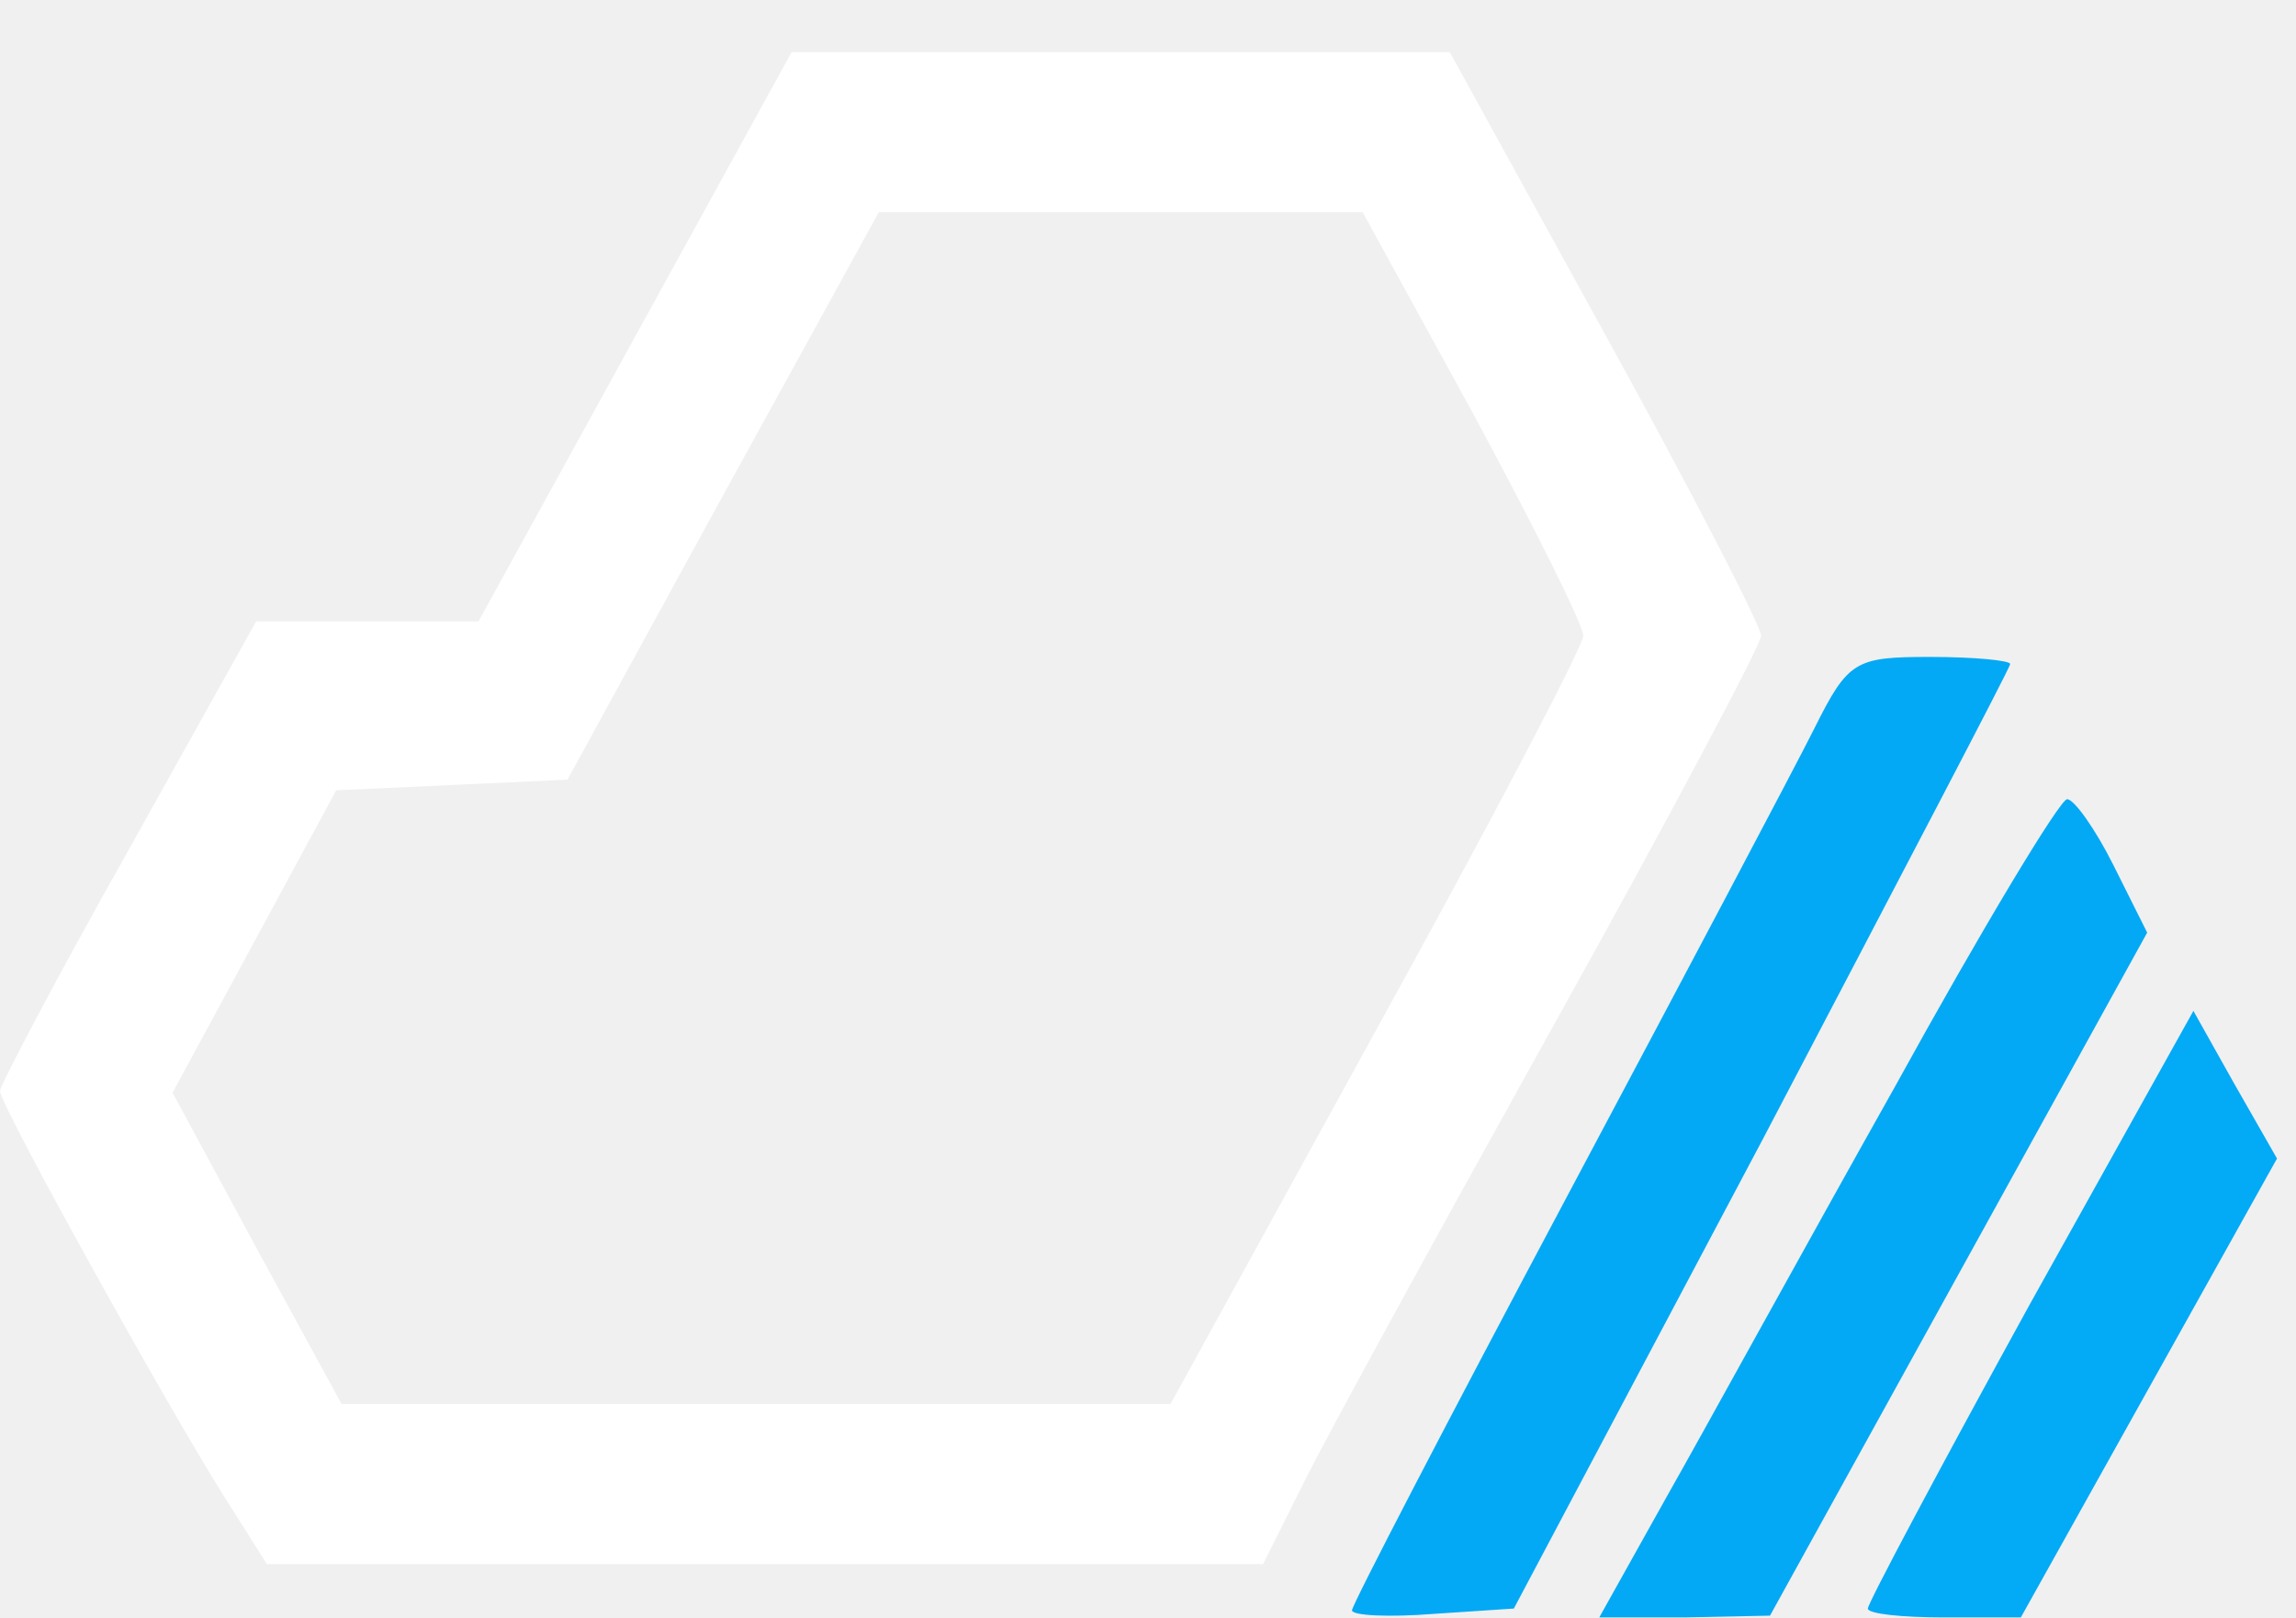
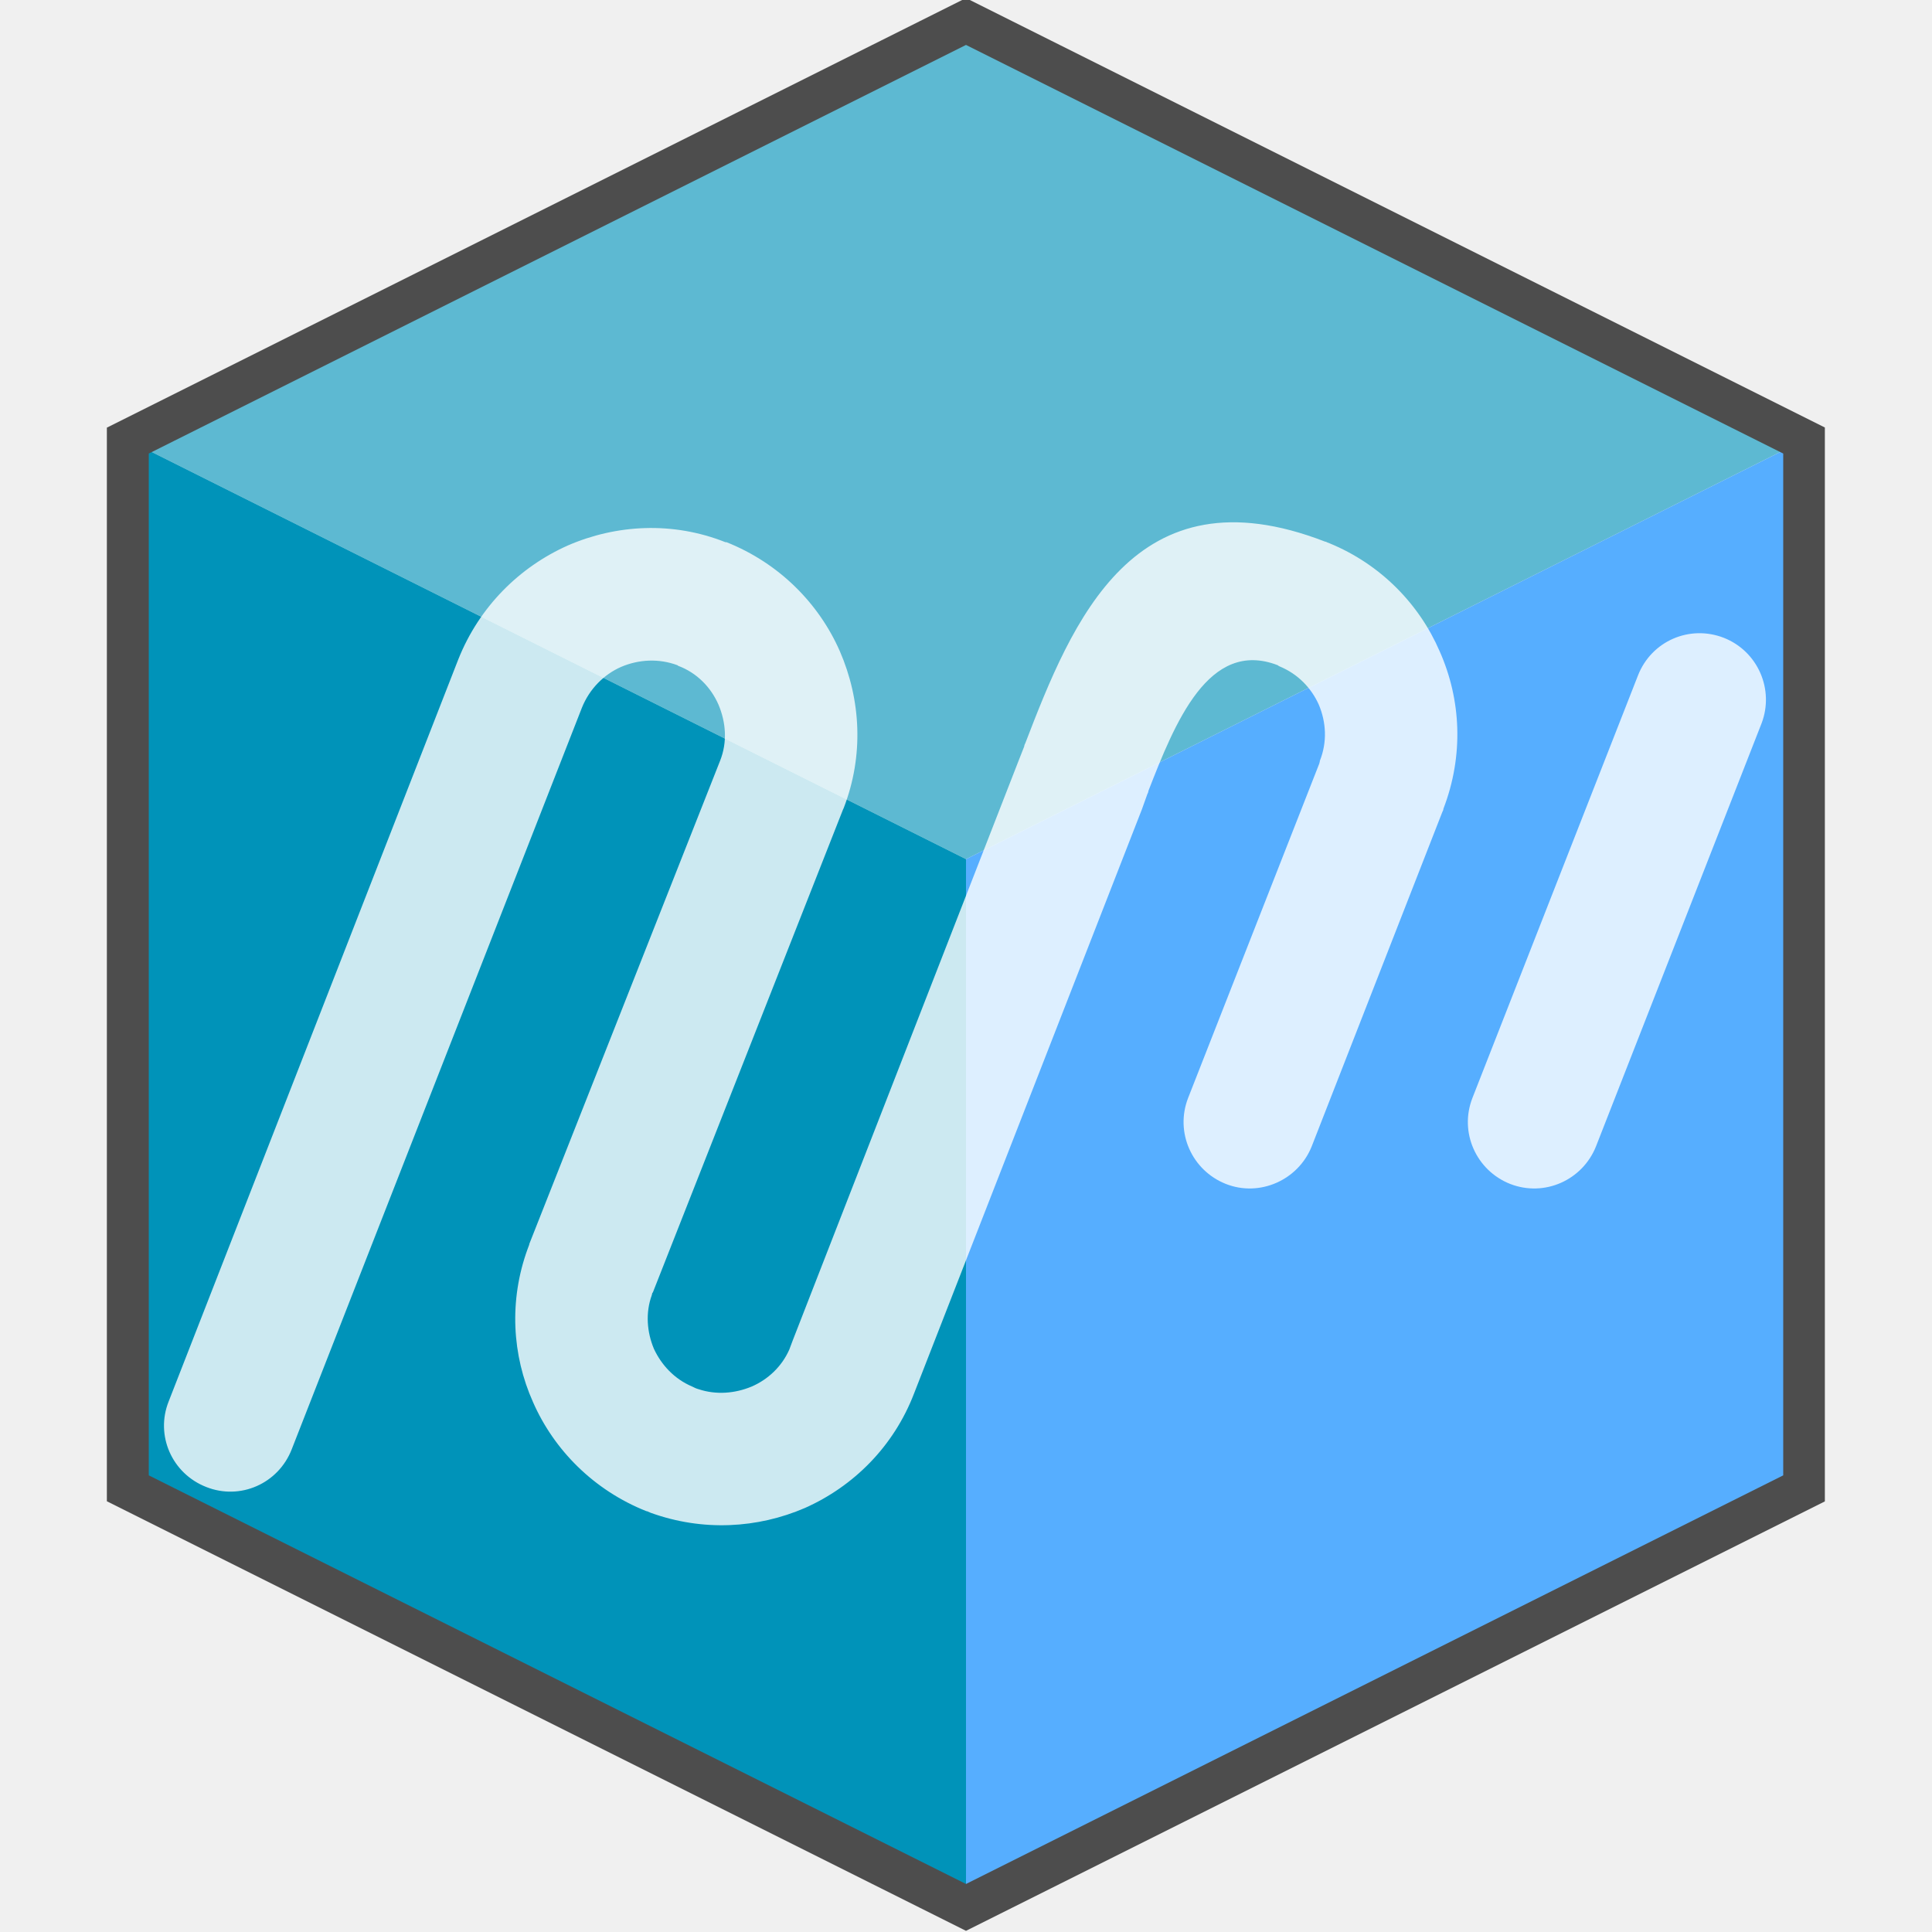
- <svg xmlns="http://www.w3.org/2000/svg" width="44px" height="31px" viewBox="0 0 44 31" version="1.1">
-   <g stroke="none" stroke-width="1" fill="none" fill-rule="evenodd">
-     <g transform="translate(-15, -60)" fill-rule="nonzero">
-       <g id="logo" transform="translate(15, 60)">
-         <g id="logo" transform="translate(22, 15.5) scale(-1, 1) rotate(-180) translate(-22, -15.5) ">
-           <path d="M38.523,18.273 C38.523,18.205 36.375,14.114 33.784,9.17 L29.011,0.17 L27.477,0.068 C26.625,-5.03694308e-14 25.909,0.034 25.909,0.136 C25.909,0.239 27.75,3.784 30,8.011 C32.25,12.239 34.398,16.295 34.773,17.045 C35.42,18.341 35.557,18.409 36.989,18.409 C37.841,18.409 38.523,18.341 38.523,18.273 Z" id="path" fill="#03A9F4" />
-           <path d="M40.5,14.42 L41.148,13.125 L37.534,6.58 L33.92,0.034 L32.284,-5.81353147e-14 L30.648,-5.81353147e-14 L31.943,2.318 C32.659,3.58 34.602,7.125 36.307,10.159 C37.977,13.193 39.477,15.682 39.614,15.682 C39.75,15.682 40.159,15.102 40.5,14.42 Z" id="path" fill="#03A9F4" />
-           <path d="M41.182,4.398 L38.727,-5.81353147e-14 L37.261,-5.81353147e-14 C36.443,-5.81353147e-14 35.795,0.068 35.795,0.17 C35.795,0.273 37.193,2.898 38.898,6 L42.034,11.625 L42.818,10.227 L43.636,8.795 L41.182,4.398 Z" id="path" fill="#03AAF6" />
-           <g transform="translate(0, 1.022727)" fill="#FFFFFF">
-             <path d="M24.205,5.16758353e-14 L25.023,1.636 C25.443,2.476 27.392,6.039 29.451,9.745 L29.795,10.364 C31.977,14.284 33.75,17.625 33.75,17.795 C33.75,17.966 32.42,20.557 30.784,23.523 L30.784,23.523 L27.784,28.977 L15.17,28.977 L12.17,23.523 L9.17,18.068 L4.909,18.068 L2.455,13.67 C1.091,11.25 -1.77635684e-14,9.17 -1.77635684e-14,9.068 C-1.77635684e-14,8.795 3.239,2.966 4.295,1.295 L4.295,1.295 L5.114,5.16758353e-14 L24.205,5.16758353e-14 Z M22.432,3.068 L6.545,3.068 L4.909,6.068 L3.307,9.034 L4.875,11.932 L6.443,14.83 L8.659,14.932 L10.875,15.034 L13.841,20.455 L16.841,25.909 L26.114,25.909 L28.227,22.057 C29.386,19.909 30.341,18 30.341,17.795 C30.341,17.591 28.568,14.216 26.386,10.261 L26.386,10.261 L22.432,3.068 Z" id="shape" />
-           </g>
+ <svg xmlns="http://www.w3.org/2000/svg" width="500" zoomAndPan="magnify" viewBox="0 0 375 375" height="500" preserveAspectRatio="xMidYMid meet" version="1.0">
+   <defs>
+     <filter x="0%" y="0%" width="100%" height="100%" id="6d56b4fe4f">
+       <feColorMatrix values="0 0 0 0 1 0 0 0 0 1 0 0 0 0 1 0 0 0 1 0" color-interpolation-filters="sRGB" />
+     </filter>
+     <clipPath id="c19ede36cd">
+       <path d="M 20.453 0 L 354.203 0 L 354.203 375 L 20.453 375 Z M 20.453 0 " clip-rule="nonzero" />
+     </clipPath>
+     <mask id="8009ef4842">
+       <g filter="url(#6d56b4fe4f)">
+         <rect x="-37.5" width="450" fill="#000000" y="-37.5" height="450" fill-opacity="0.8" />
+       </g>
+     </mask>
+     <clipPath id="f022cb1670">
+       <path d="M 0.68 0.039 L 311.961 0.039 L 311.961 195.398 L 0.68 195.398 Z M 0.68 0.039 " clip-rule="nonzero" />
+     </clipPath>
+     <clipPath id="5ff55fd56c">
+       <rect x="0" width="312" y="0" height="196" />
+     </clipPath>
+   </defs>
+   <path fill="#5db9d2" d="M 187.5 4.07 L 24.809 85.414 L 187.5 166.758 L 350.188 85.414 Z M 187.5 4.07 " fill-opacity="1" fill-rule="nonzero" />
+   <path fill="#56aeff" d="M 187.5 166.758 L 187.5 370.121 L 350.188 288.773 L 350.188 85.414 Z M 187.5 166.758 " fill-opacity="1" fill-rule="nonzero" />
+   <path fill="#0093b9" d="M 187.5 166.758 L 187.5 370.121 L 24.809 288.773 L 24.809 85.414 Z M 187.5 166.758 " fill-opacity="1" fill-rule="nonzero" />
+   <g clip-path="url(#c19ede36cd)">
+     <path stroke-linecap="butt" transform="matrix(8.13449, 0, 0, 8.13449, -56.53524, -15.14642)" fill="none" stroke-linejoin="miter" d="M 30 2.375 L 10 12.375 L 10 37.375 L 30 47.375 L 50 37.375 L 50 12.375 Z M 30 2.375 " stroke="#4d4d4d" stroke-width="1" stroke-opacity="1" stroke-miterlimit="4" />
+   </g>
+   <g mask="url(#8009ef4842)">
+     <g transform="matrix(1, 0, 0, 1, 31, 101)">
+       <g clip-path="url(#5ff55fd56c)">
+         <g clip-path="url(#f022cb1670)">
+           <path fill="#ffffff" d="M 254.801 112.102 C 252.191 118.777 255.527 126.184 262.102 128.793 C 268.777 131.402 276.184 128.062 278.789 121.492 L 310.922 39.395 C 313.426 32.82 310.191 25.414 303.617 22.809 C 296.945 20.199 289.535 23.434 286.93 30.109 Z M 25.617 180.324 C 23.012 187 15.605 190.234 9.031 187.625 C 2.359 185.016 -0.875 177.609 1.73 171.039 L 57.957 26.98 C 62.023 16.758 69.848 9.039 79.238 4.867 C 88.625 0.797 99.578 0.172 109.801 4.238 L 110.012 4.238 C 120.234 8.309 127.953 16.129 132.02 25.414 C 136.09 34.805 136.715 45.652 132.75 55.875 L 132.645 56.086 L 95.719 149.863 L 95.613 149.965 L 95.512 150.387 C 94.258 153.828 94.57 157.582 95.93 160.816 C 97.387 163.945 99.891 166.656 103.336 168.121 C 103.75 168.328 104.168 168.535 104.586 168.641 C 108.027 169.785 111.68 169.473 114.914 168.121 C 118.043 166.766 120.754 164.258 122.215 160.922 C 122.422 160.398 122.633 159.773 122.84 159.25 L 166.652 46.801 L 167.801 43.879 C 167.801 43.672 167.906 43.461 168.012 43.254 C 177.086 19.68 189.082 -10.262 226.219 4.137 L 226.32 4.137 C 226.531 4.238 226.738 4.344 227.051 4.449 C 236.965 8.52 244.473 16.238 248.438 25.414 C 252.609 34.805 253.133 45.652 249.168 55.98 L 249.27 55.98 L 249.168 55.98 C 249.168 56.188 249.062 56.398 248.957 56.605 L 223.609 121.492 C 221 128.062 213.492 131.402 206.918 128.793 C 200.348 126.184 197.012 118.777 199.617 112.102 L 225.07 47.215 L 225.176 46.801 L 225.176 46.695 C 226.633 43.047 226.426 39.184 224.965 35.742 C 223.504 32.508 220.898 29.797 217.352 28.34 L 217.145 28.23 L 217.035 28.129 C 203.582 22.914 197.012 39.395 191.898 52.535 C 191.898 52.746 191.793 52.953 191.691 53.16 L 190.645 56.086 L 146.418 169.473 C 142.453 179.801 134.629 187.52 125.238 191.695 C 116.059 195.66 105.422 196.285 95.301 192.633 C 95.094 192.531 94.781 192.426 94.57 192.32 L 94.469 192.32 C 84.246 188.254 76.523 180.43 72.457 171.145 C 68.391 162.066 67.762 151.43 71.414 141.414 C 71.52 141.102 71.621 140.891 71.727 140.578 L 71.727 140.477 L 108.758 46.695 C 110.219 43.047 109.906 39.184 108.445 35.742 C 106.984 32.406 104.273 29.59 100.621 28.23 L 100.52 28.129 C 96.867 26.77 93.008 26.98 89.566 28.441 C 86.227 29.902 83.41 32.719 81.949 36.367 L 25.617 180.324 " fill-opacity="1" fill-rule="nonzero" />
        </g>
      </g>
    </g>
  </g>
</svg>
